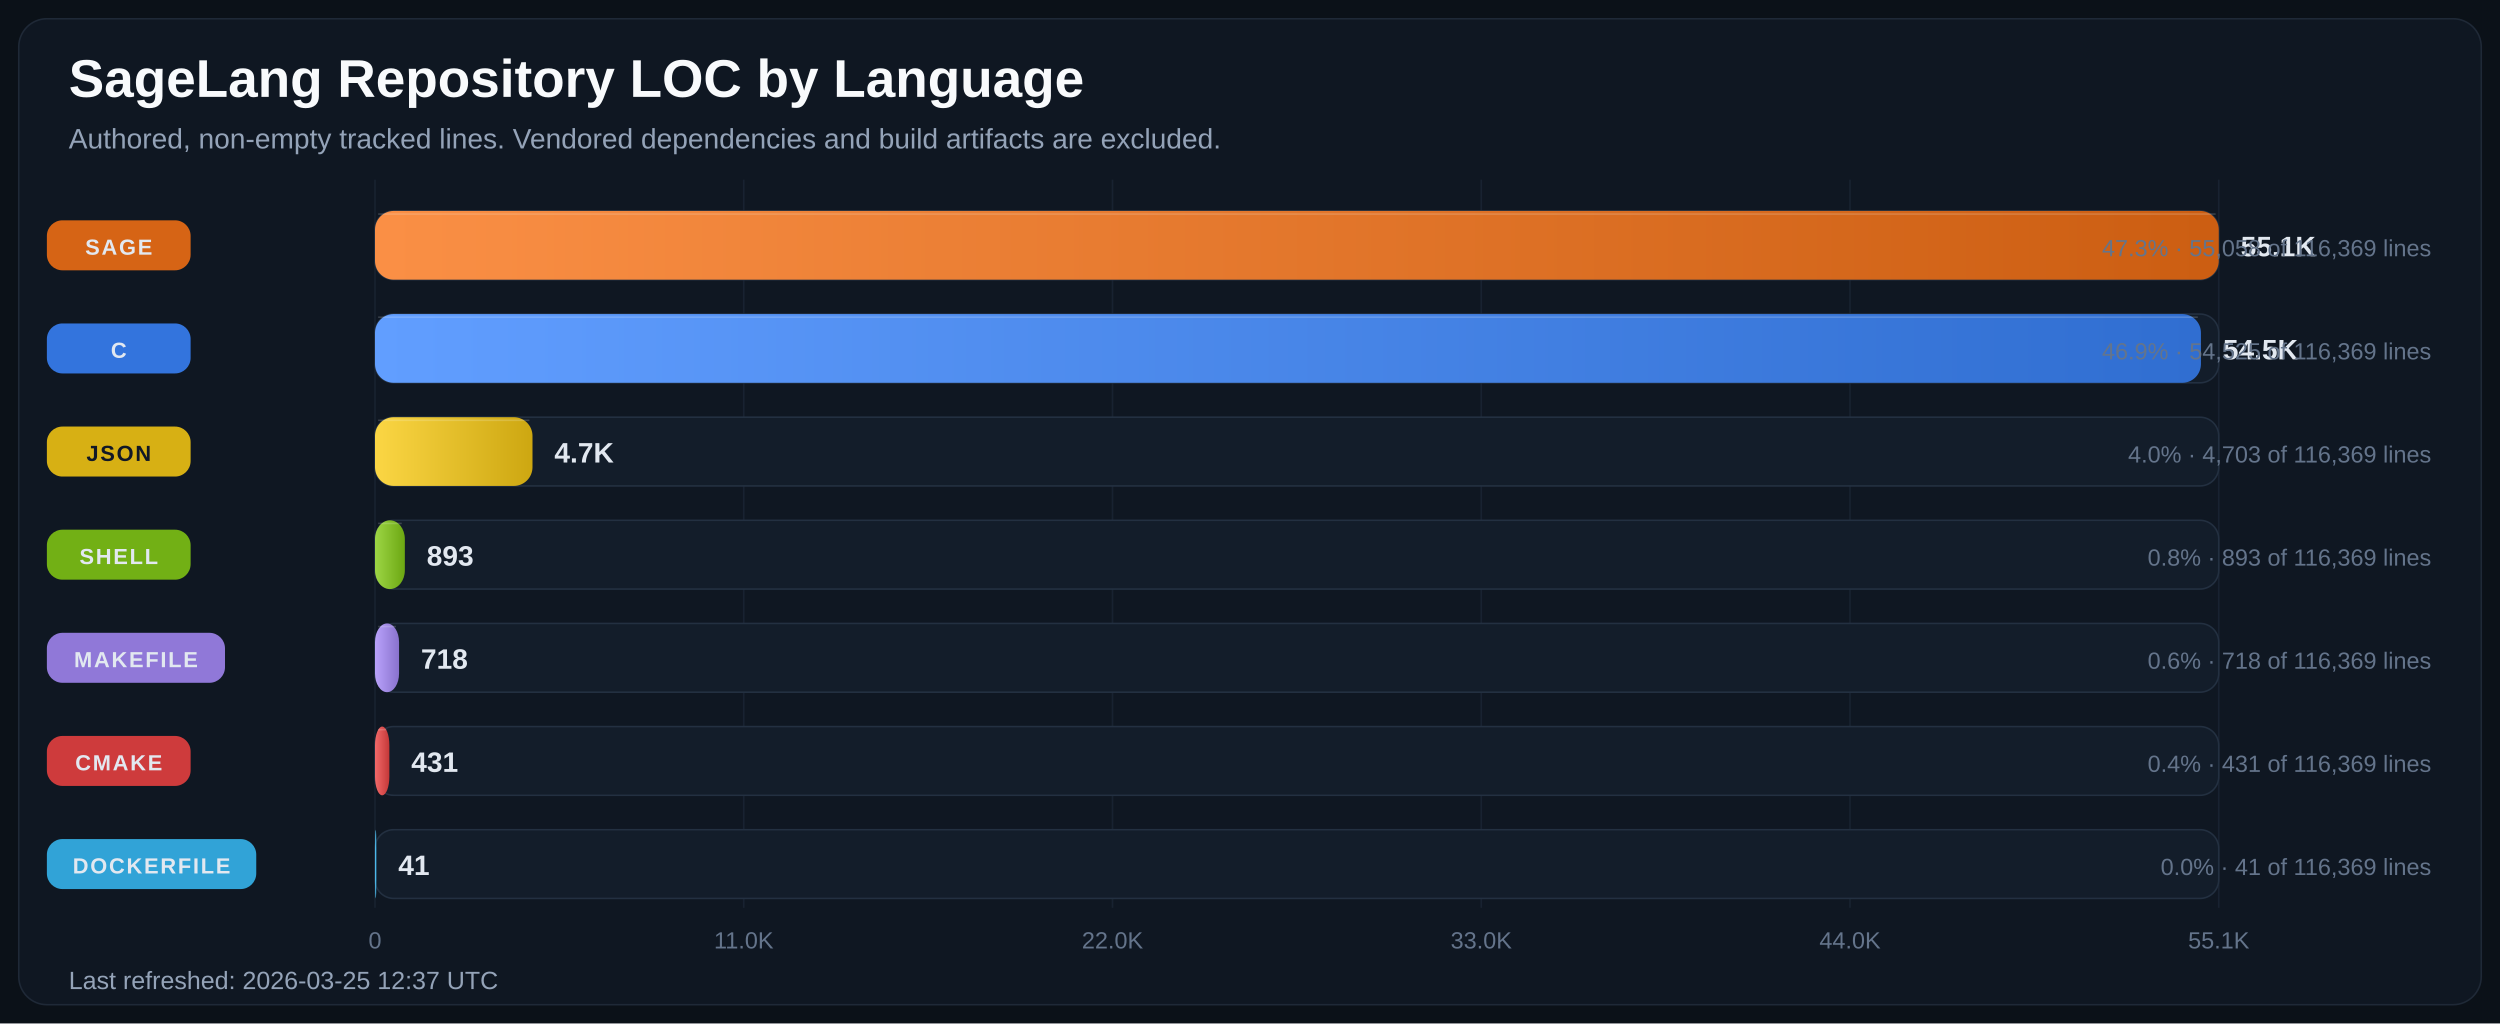
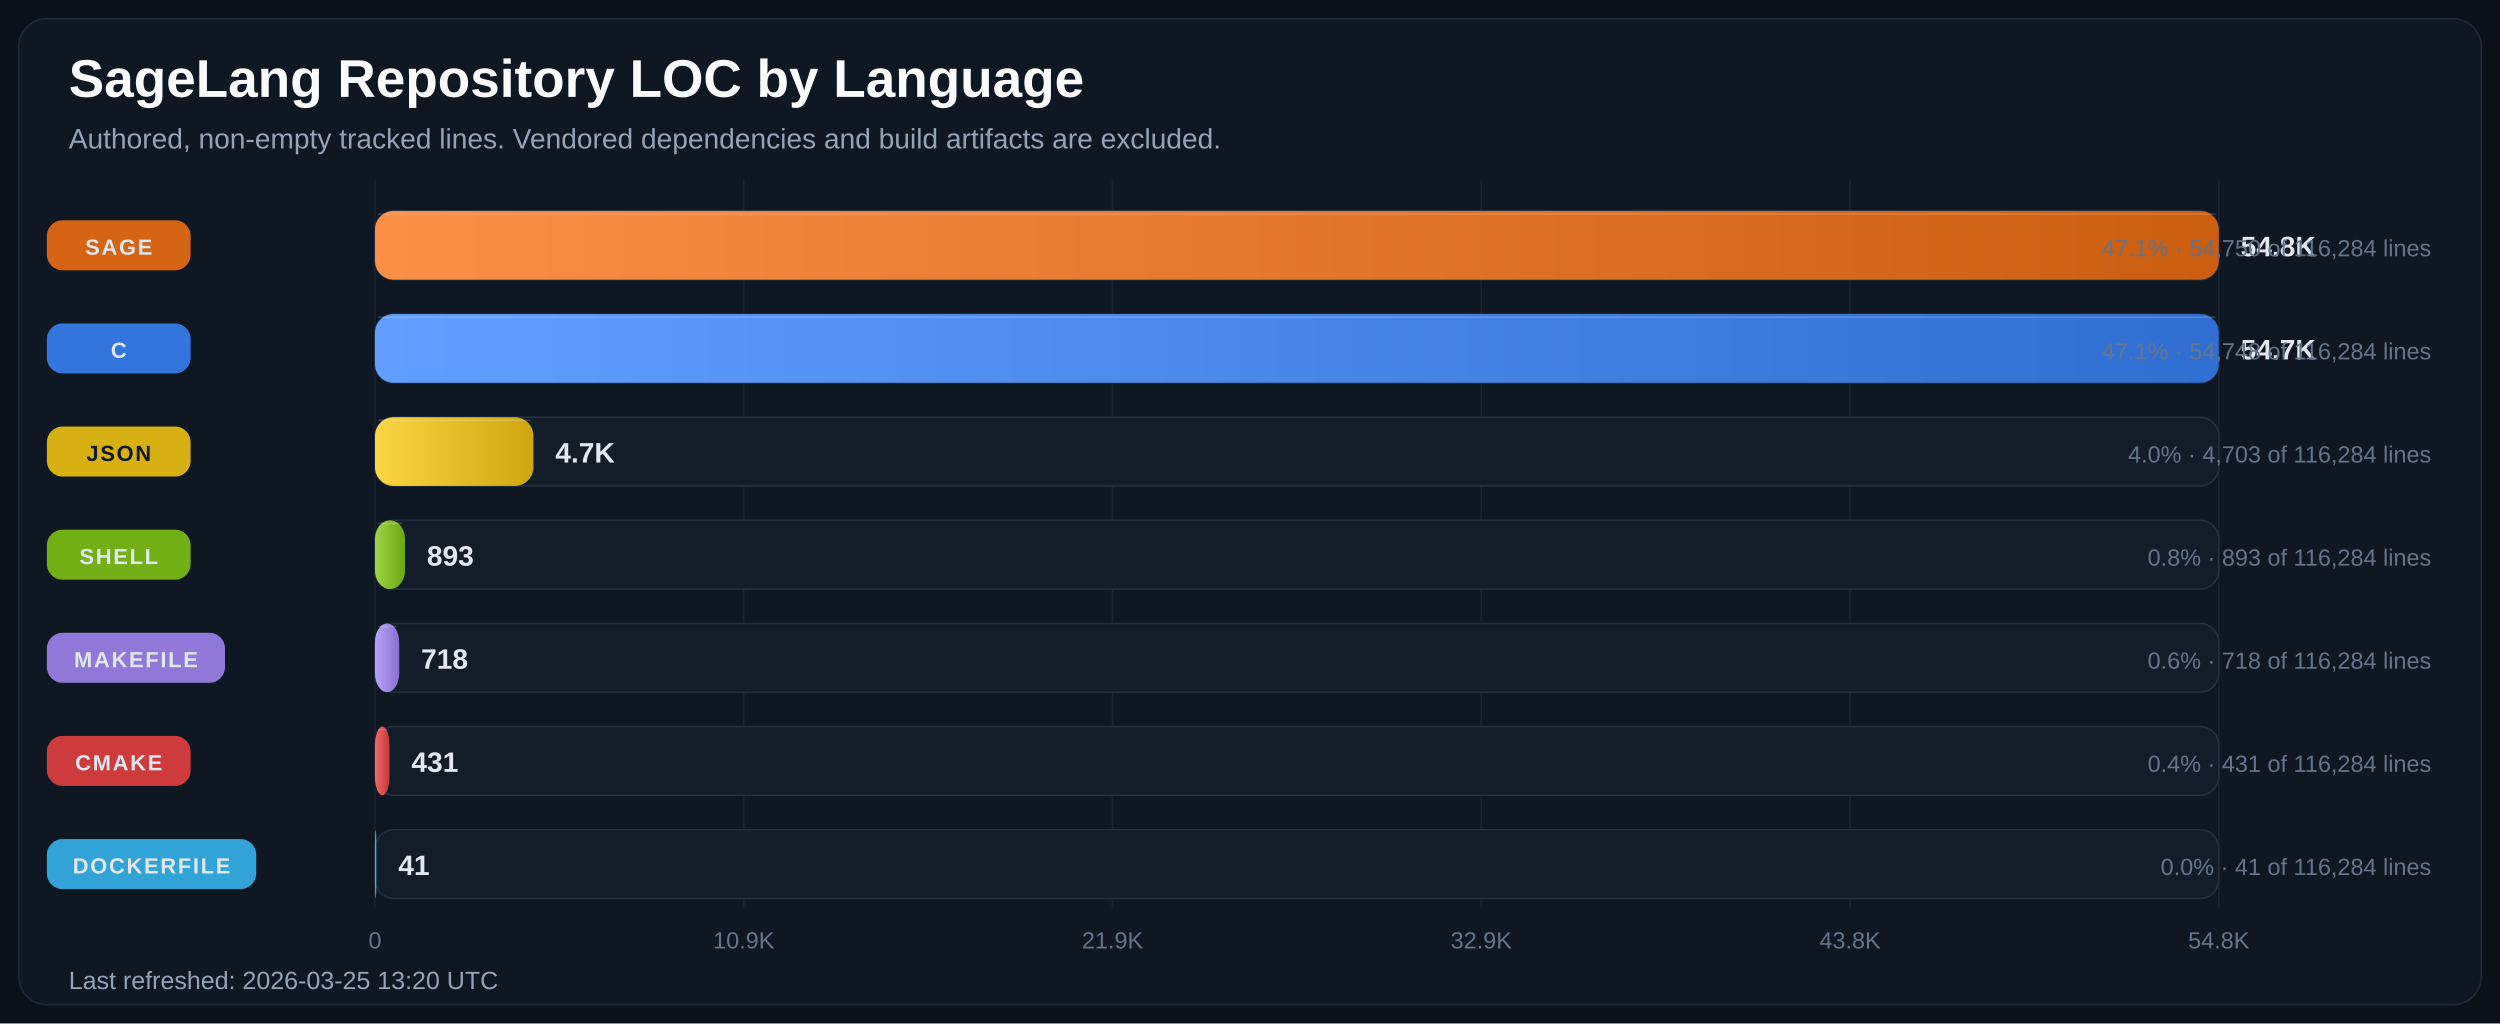
<svg xmlns="http://www.w3.org/2000/svg" width="1600" height="655" viewBox="0 0 1600 655" role="img" aria-labelledby="title desc">
  <defs>
    <linearGradient id="bar-gradient-0" x1="0%" y1="0%" x2="100%" y2="0%">
      <stop offset="0%" stop-color="#FA8F45" />
      <stop offset="100%" stop-color="#CC5E12" />
    </linearGradient>
    <linearGradient id="bar-gradient-1" x1="0%" y1="0%" x2="100%" y2="0%">
      <stop offset="0%" stop-color="#619EFF" />
      <stop offset="100%" stop-color="#306ED1" />
    </linearGradient>
    <linearGradient id="bar-gradient-2" x1="0%" y1="0%" x2="100%" y2="0%">
      <stop offset="0%" stop-color="#FBD644" />
      <stop offset="100%" stop-color="#CDA711" />
    </linearGradient>
    <linearGradient id="bar-gradient-3" x1="0%" y1="0%" x2="100%" y2="0%">
      <stop offset="0%" stop-color="#9DD645" />
      <stop offset="100%" stop-color="#6CA712" />
    </linearGradient>
    <linearGradient id="bar-gradient-4" x1="0%" y1="0%" x2="100%" y2="0%">
      <stop offset="0%" stop-color="#B9A2FB" />
      <stop offset="100%" stop-color="#8972CD" />
    </linearGradient>
    <linearGradient id="bar-gradient-5" x1="0%" y1="0%" x2="100%" y2="0%">
      <stop offset="0%" stop-color="#F26969" />
      <stop offset="100%" stop-color="#C43838" />
    </linearGradient>
    <linearGradient id="bar-gradient-6" x1="0%" y1="0%" x2="100%" y2="0%">
      <stop offset="0%" stop-color="#60CAF9" />
      <stop offset="100%" stop-color="#2E9BCB" />
    </linearGradient>
  </defs>
  <rect width="100%" height="100%" fill="#0B1118" />
  <rect x="12" y="12" width="1576" height="631" rx="18" fill="#0F1722" stroke="#1F2937" />
  <text x="44" y="62" fill="#F8FAFC" font-size="34" font-family="Segoe UI, Arial, sans-serif" font-weight="700">SageLang Repository LOC by Language</text>
  <text x="44" y="95" fill="#94A3B8" font-size="18" font-family="Segoe UI, Arial, sans-serif">Authored, non-empty tracked lines. Vendored dependencies and build artifacts are excluded.</text>
  <line x1="240.0" y1="115" x2="240.0" y2="581" stroke="#182231" stroke-width="1" />
  <text x="240.0" y="607" text-anchor="middle" fill="#64748B" font-size="15" font-family="Segoe UI, Arial, sans-serif">0</text>
  <line x1="476.0" y1="115" x2="476.0" y2="581" stroke="#182231" stroke-width="1" />
-   <text x="476.0" y="607" text-anchor="middle" fill="#64748B" font-size="15" font-family="Segoe UI, Arial, sans-serif">11.0K</text>
+   <text x="476.0" y="607" text-anchor="middle" fill="#64748B" font-size="15" font-family="Segoe UI, Arial, sans-serif">10.9K</text>
  <line x1="712.0" y1="115" x2="712.0" y2="581" stroke="#182231" stroke-width="1" />
-   <text x="712.0" y="607" text-anchor="middle" fill="#64748B" font-size="15" font-family="Segoe UI, Arial, sans-serif">22.0K</text>
+   <text x="712.0" y="607" text-anchor="middle" fill="#64748B" font-size="15" font-family="Segoe UI, Arial, sans-serif">21.9K</text>
  <line x1="948.0" y1="115" x2="948.0" y2="581" stroke="#182231" stroke-width="1" />
-   <text x="948.0" y="607" text-anchor="middle" fill="#64748B" font-size="15" font-family="Segoe UI, Arial, sans-serif">33.0K</text>
+   <text x="948.0" y="607" text-anchor="middle" fill="#64748B" font-size="15" font-family="Segoe UI, Arial, sans-serif">32.9K</text>
  <line x1="1184.0" y1="115" x2="1184.0" y2="581" stroke="#182231" stroke-width="1" />
-   <text x="1184.0" y="607" text-anchor="middle" fill="#64748B" font-size="15" font-family="Segoe UI, Arial, sans-serif">44.0K</text>
+   <text x="1184.0" y="607" text-anchor="middle" fill="#64748B" font-size="15" font-family="Segoe UI, Arial, sans-serif">43.8K</text>
  <line x1="1420.0" y1="115" x2="1420.0" y2="581" stroke="#182231" stroke-width="1" />
-   <text x="1420.0" y="607" text-anchor="middle" fill="#64748B" font-size="15" font-family="Segoe UI, Arial, sans-serif">55.1K</text>
+   <text x="1420.0" y="607" text-anchor="middle" fill="#64748B" font-size="15" font-family="Segoe UI, Arial, sans-serif">54.8K</text>
  <rect x="30" y="141.0" width="92" height="32" rx="10" fill="#E06814" opacity="0.95" />
  <text x="76.0" y="163.0" text-anchor="middle" fill="#E2E8F0" font-size="14" font-family="Segoe UI, Arial, sans-serif" font-weight="700" letter-spacing="1.1">SAGE</text>
  <rect x="240" y="135" width="1180" height="44" rx="12" fill="#131D2A" stroke="#233041" />
  <rect x="240" y="135" width="1180.0" height="44" rx="12" fill="url(#bar-gradient-0)" />
  <line x1="242.0" y1="137.0" x2="1418.0" y2="137.0" stroke="#F8FAFC" stroke-opacity="0.18" />
-   <text x="1434.0" y="164.0" fill="#E2E8F0" font-size="18" font-family="Segoe UI, Arial, sans-serif" font-weight="700">55.1K</text>
-   <text x="1556" y="164.0" text-anchor="end" fill="#64748B" font-size="15" font-family="Segoe UI, Arial, sans-serif">47.3% · 55,058 of 116,369 lines</text>
+   <text x="1434.0" y="164.0" fill="#E2E8F0" font-size="18" font-family="Segoe UI, Arial, sans-serif" font-weight="700">54.8K</text>
+   <text x="1556" y="164.0" text-anchor="end" fill="#64748B" font-size="15" font-family="Segoe UI, Arial, sans-serif">47.1% · 54,750 of 116,284 lines</text>
  <rect x="30" y="207.0" width="92" height="32" rx="10" fill="#3479E6" opacity="0.95" />
  <text x="76.0" y="229.0" text-anchor="middle" fill="#E2E8F0" font-size="14" font-family="Segoe UI, Arial, sans-serif" font-weight="700" letter-spacing="1.1">C</text>
  <rect x="240" y="201" width="1180" height="44" rx="12" fill="#131D2A" stroke="#233041" />
-   <rect x="240" y="201" width="1168.6" height="44" rx="12" fill="url(#bar-gradient-1)" />
-   <line x1="242.0" y1="203.0" x2="1406.6" y2="203.0" stroke="#F8FAFC" stroke-opacity="0.18" />
-   <text x="1422.6" y="230.0" fill="#E2E8F0" font-size="18" font-family="Segoe UI, Arial, sans-serif" font-weight="700">54.5K</text>
-   <text x="1556" y="230.0" text-anchor="end" fill="#64748B" font-size="15" font-family="Segoe UI, Arial, sans-serif">46.9% · 54,525 of 116,369 lines</text>
+   <rect x="240" y="201" width="1180.0" height="44" rx="12" fill="url(#bar-gradient-1)" />
+   <line x1="242.0" y1="203.0" x2="1418.0" y2="203.0" stroke="#F8FAFC" stroke-opacity="0.18" />
+   <text x="1434.0" y="230.0" fill="#E2E8F0" font-size="18" font-family="Segoe UI, Arial, sans-serif" font-weight="700">54.7K</text>
+   <text x="1556" y="230.0" text-anchor="end" fill="#64748B" font-size="15" font-family="Segoe UI, Arial, sans-serif">47.1% · 54,748 of 116,284 lines</text>
  <rect x="30" y="273.0" width="92" height="32" rx="10" fill="#E1B813" opacity="0.95" />
  <text x="76.0" y="295.0" text-anchor="middle" fill="#111827" font-size="14" font-family="Segoe UI, Arial, sans-serif" font-weight="700" letter-spacing="1.1">JSON</text>
  <rect x="240" y="267" width="1180" height="44" rx="12" fill="#131D2A" stroke="#233041" />
-   <rect x="240" y="267" width="100.8" height="44" rx="12" fill="url(#bar-gradient-2)" />
-   <line x1="242.0" y1="269.0" x2="338.8" y2="269.0" stroke="#F8FAFC" stroke-opacity="0.18" />
-   <text x="354.8" y="296.0" fill="#E2E8F0" font-size="18" font-family="Segoe UI, Arial, sans-serif" font-weight="700">4.7K</text>
-   <text x="1556" y="296.0" text-anchor="end" fill="#64748B" font-size="15" font-family="Segoe UI, Arial, sans-serif">4.0% · 4,703 of 116,369 lines</text>
+   <rect x="240" y="267" width="101.4" height="44" rx="12" fill="url(#bar-gradient-2)" />
+   <line x1="242.0" y1="269.0" x2="339.4" y2="269.0" stroke="#F8FAFC" stroke-opacity="0.18" />
+   <text x="355.4" y="296.0" fill="#E2E8F0" font-size="18" font-family="Segoe UI, Arial, sans-serif" font-weight="700">4.7K</text>
+   <text x="1556" y="296.0" text-anchor="end" fill="#64748B" font-size="15" font-family="Segoe UI, Arial, sans-serif">4.0% · 4,703 of 116,284 lines</text>
  <rect x="30" y="339.0" width="92" height="32" rx="10" fill="#77B814" opacity="0.95" />
  <text x="76.0" y="361.0" text-anchor="middle" fill="#E2E8F0" font-size="14" font-family="Segoe UI, Arial, sans-serif" font-weight="700" letter-spacing="1.1">SHELL</text>
  <rect x="240" y="333" width="1180" height="44" rx="12" fill="#131D2A" stroke="#233041" />
-   <rect x="240" y="333" width="19.1" height="44" rx="12" fill="url(#bar-gradient-3)" />
-   <line x1="242.0" y1="335.0" x2="257.1" y2="335.0" stroke="#F8FAFC" stroke-opacity="0.18" />
-   <text x="273.1" y="362.0" fill="#E2E8F0" font-size="18" font-family="Segoe UI, Arial, sans-serif" font-weight="700">893</text>
-   <text x="1556" y="362.0" text-anchor="end" fill="#64748B" font-size="15" font-family="Segoe UI, Arial, sans-serif">0.8% · 893 of 116,369 lines</text>
+   <rect x="240" y="333" width="19.2" height="44" rx="12" fill="url(#bar-gradient-3)" />
+   <line x1="242.0" y1="335.0" x2="257.2" y2="335.0" stroke="#F8FAFC" stroke-opacity="0.18" />
+   <text x="273.2" y="362.0" fill="#E2E8F0" font-size="18" font-family="Segoe UI, Arial, sans-serif" font-weight="700">893</text>
+   <text x="1556" y="362.0" text-anchor="end" fill="#64748B" font-size="15" font-family="Segoe UI, Arial, sans-serif">0.8% · 893 of 116,284 lines</text>
  <rect x="30" y="405.0" width="114" height="32" rx="10" fill="#967DE1" opacity="0.95" />
  <text x="87.0" y="427.0" text-anchor="middle" fill="#E2E8F0" font-size="14" font-family="Segoe UI, Arial, sans-serif" font-weight="700" letter-spacing="1.1">MAKEFILE</text>
  <rect x="240" y="399" width="1180" height="44" rx="12" fill="#131D2A" stroke="#233041" />
-   <rect x="240" y="399" width="15.4" height="44" rx="12" fill="url(#bar-gradient-4)" />
-   <line x1="242.0" y1="401.0" x2="253.4" y2="401.0" stroke="#F8FAFC" stroke-opacity="0.18" />
-   <text x="269.4" y="428.0" fill="#E2E8F0" font-size="18" font-family="Segoe UI, Arial, sans-serif" font-weight="700">718</text>
-   <text x="1556" y="428.0" text-anchor="end" fill="#64748B" font-size="15" font-family="Segoe UI, Arial, sans-serif">0.6% · 718 of 116,369 lines</text>
+   <rect x="240" y="399" width="15.5" height="44" rx="12" fill="url(#bar-gradient-4)" />
+   <line x1="242.0" y1="401.0" x2="253.5" y2="401.0" stroke="#F8FAFC" stroke-opacity="0.18" />
+   <text x="269.5" y="428.0" fill="#E2E8F0" font-size="18" font-family="Segoe UI, Arial, sans-serif" font-weight="700">718</text>
+   <text x="1556" y="428.0" text-anchor="end" fill="#64748B" font-size="15" font-family="Segoe UI, Arial, sans-serif">0.6% · 718 of 116,284 lines</text>
  <rect x="30" y="471.0" width="92" height="32" rx="10" fill="#D73D3D" opacity="0.95" />
  <text x="76.0" y="493.0" text-anchor="middle" fill="#E2E8F0" font-size="14" font-family="Segoe UI, Arial, sans-serif" font-weight="700" letter-spacing="1.1">CMAKE</text>
  <rect x="240" y="465" width="1180" height="44" rx="12" fill="#131D2A" stroke="#233041" />
-   <rect x="240" y="465" width="9.2" height="44" rx="12" fill="url(#bar-gradient-5)" />
-   <line x1="242.0" y1="467.0" x2="247.2" y2="467.0" stroke="#F8FAFC" stroke-opacity="0.18" />
-   <text x="263.2" y="494.0" fill="#E2E8F0" font-size="18" font-family="Segoe UI, Arial, sans-serif" font-weight="700">431</text>
-   <text x="1556" y="494.0" text-anchor="end" fill="#64748B" font-size="15" font-family="Segoe UI, Arial, sans-serif">0.4% · 431 of 116,369 lines</text>
+   <rect x="240" y="465" width="9.3" height="44" rx="12" fill="url(#bar-gradient-5)" />
+   <line x1="242.0" y1="467.0" x2="247.3" y2="467.0" stroke="#F8FAFC" stroke-opacity="0.18" />
+   <text x="263.3" y="494.0" fill="#E2E8F0" font-size="18" font-family="Segoe UI, Arial, sans-serif" font-weight="700">431</text>
+   <text x="1556" y="494.0" text-anchor="end" fill="#64748B" font-size="15" font-family="Segoe UI, Arial, sans-serif">0.4% · 431 of 116,284 lines</text>
  <rect x="30" y="537.0" width="134" height="32" rx="10" fill="#32AADF" opacity="0.95" />
  <text x="97.0" y="559.0" text-anchor="middle" fill="#E2E8F0" font-size="14" font-family="Segoe UI, Arial, sans-serif" font-weight="700" letter-spacing="1.1">DOCKERFILE</text>
  <rect x="240" y="531" width="1180" height="44" rx="12" fill="#131D2A" stroke="#233041" />
  <rect x="240" y="531" width="0.9" height="44" rx="12" fill="url(#bar-gradient-6)" />
  <line x1="242.0" y1="533.0" x2="242.0" y2="533.0" stroke="#F8FAFC" stroke-opacity="0.18" />
  <text x="254.9" y="560.0" fill="#E2E8F0" font-size="18" font-family="Segoe UI, Arial, sans-serif" font-weight="700">41</text>
-   <text x="1556" y="560.0" text-anchor="end" fill="#64748B" font-size="15" font-family="Segoe UI, Arial, sans-serif">0.0% · 41 of 116,369 lines</text>
-   <text x="44" y="633" fill="#94A3B8" font-size="16" font-family="Segoe UI, Arial, sans-serif">Last refreshed: 2026-03-25 12:37 UTC</text>
+   <text x="1556" y="560.0" text-anchor="end" fill="#64748B" font-size="15" font-family="Segoe UI, Arial, sans-serif">0.0% · 41 of 116,284 lines</text>
+   <text x="44" y="633" fill="#94A3B8" font-size="16" font-family="Segoe UI, Arial, sans-serif">Last refreshed: 2026-03-25 13:20 UTC</text>
</svg>
